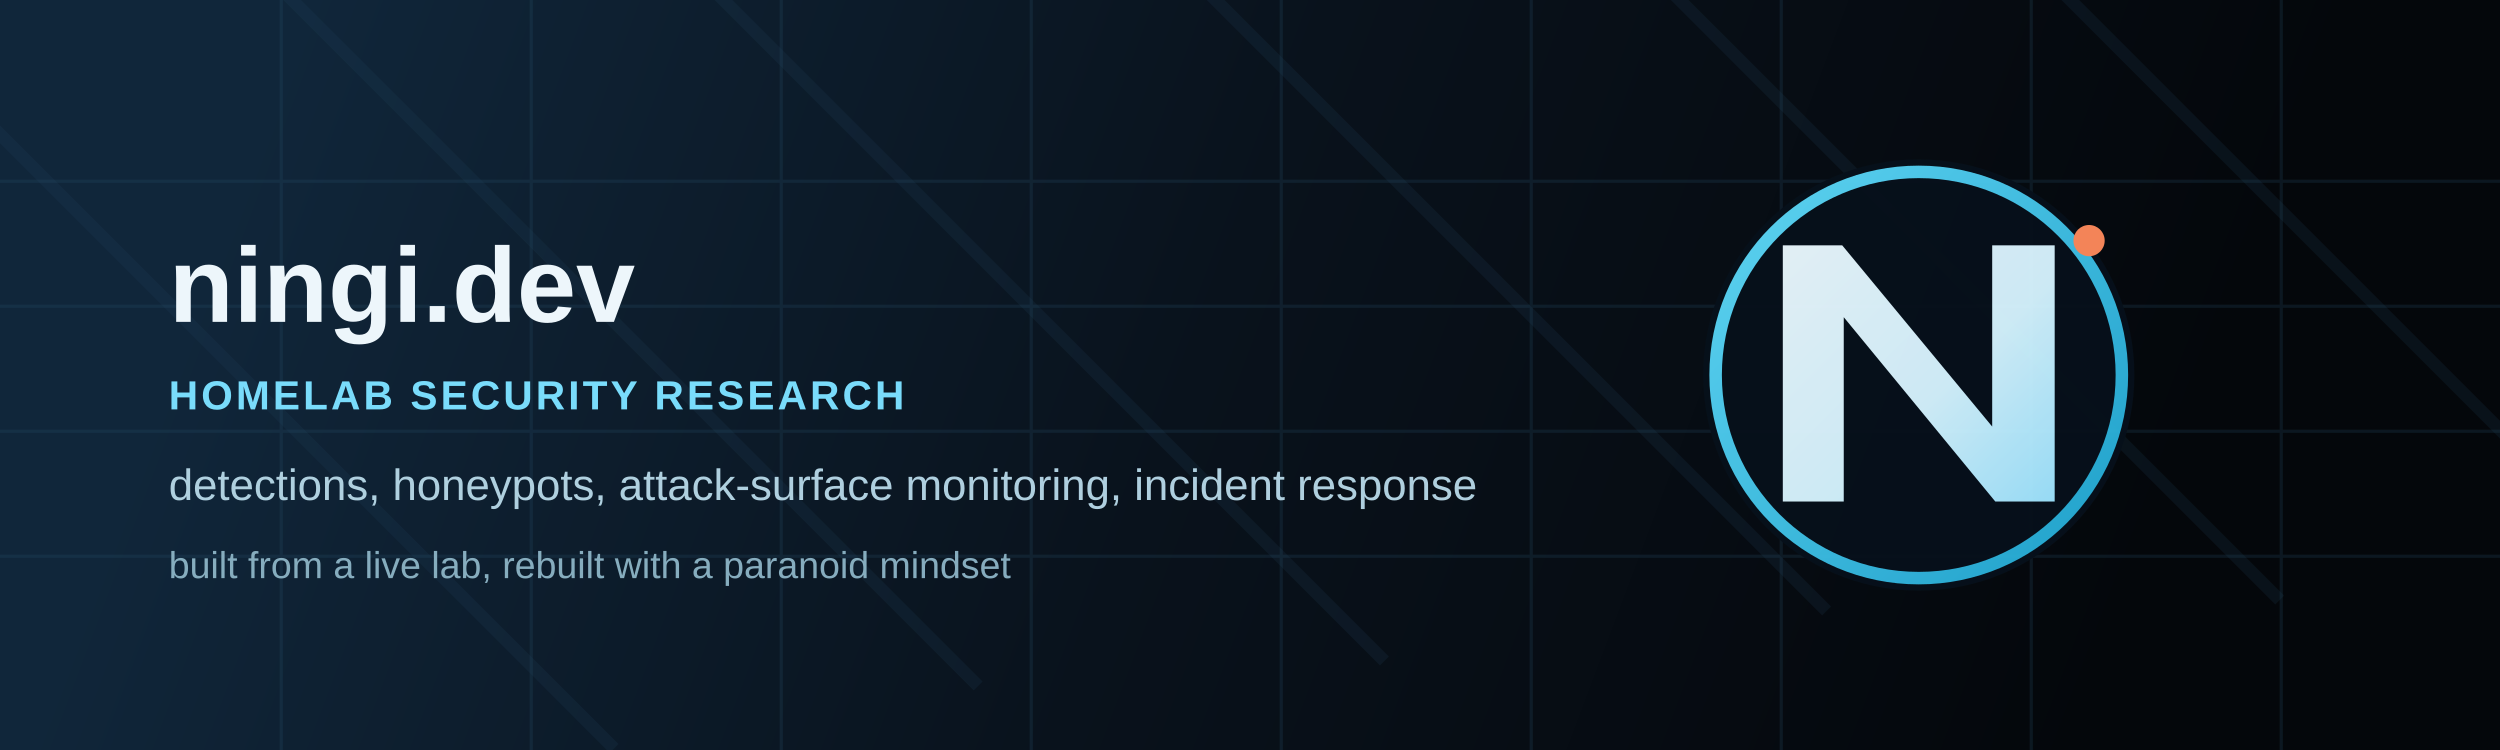
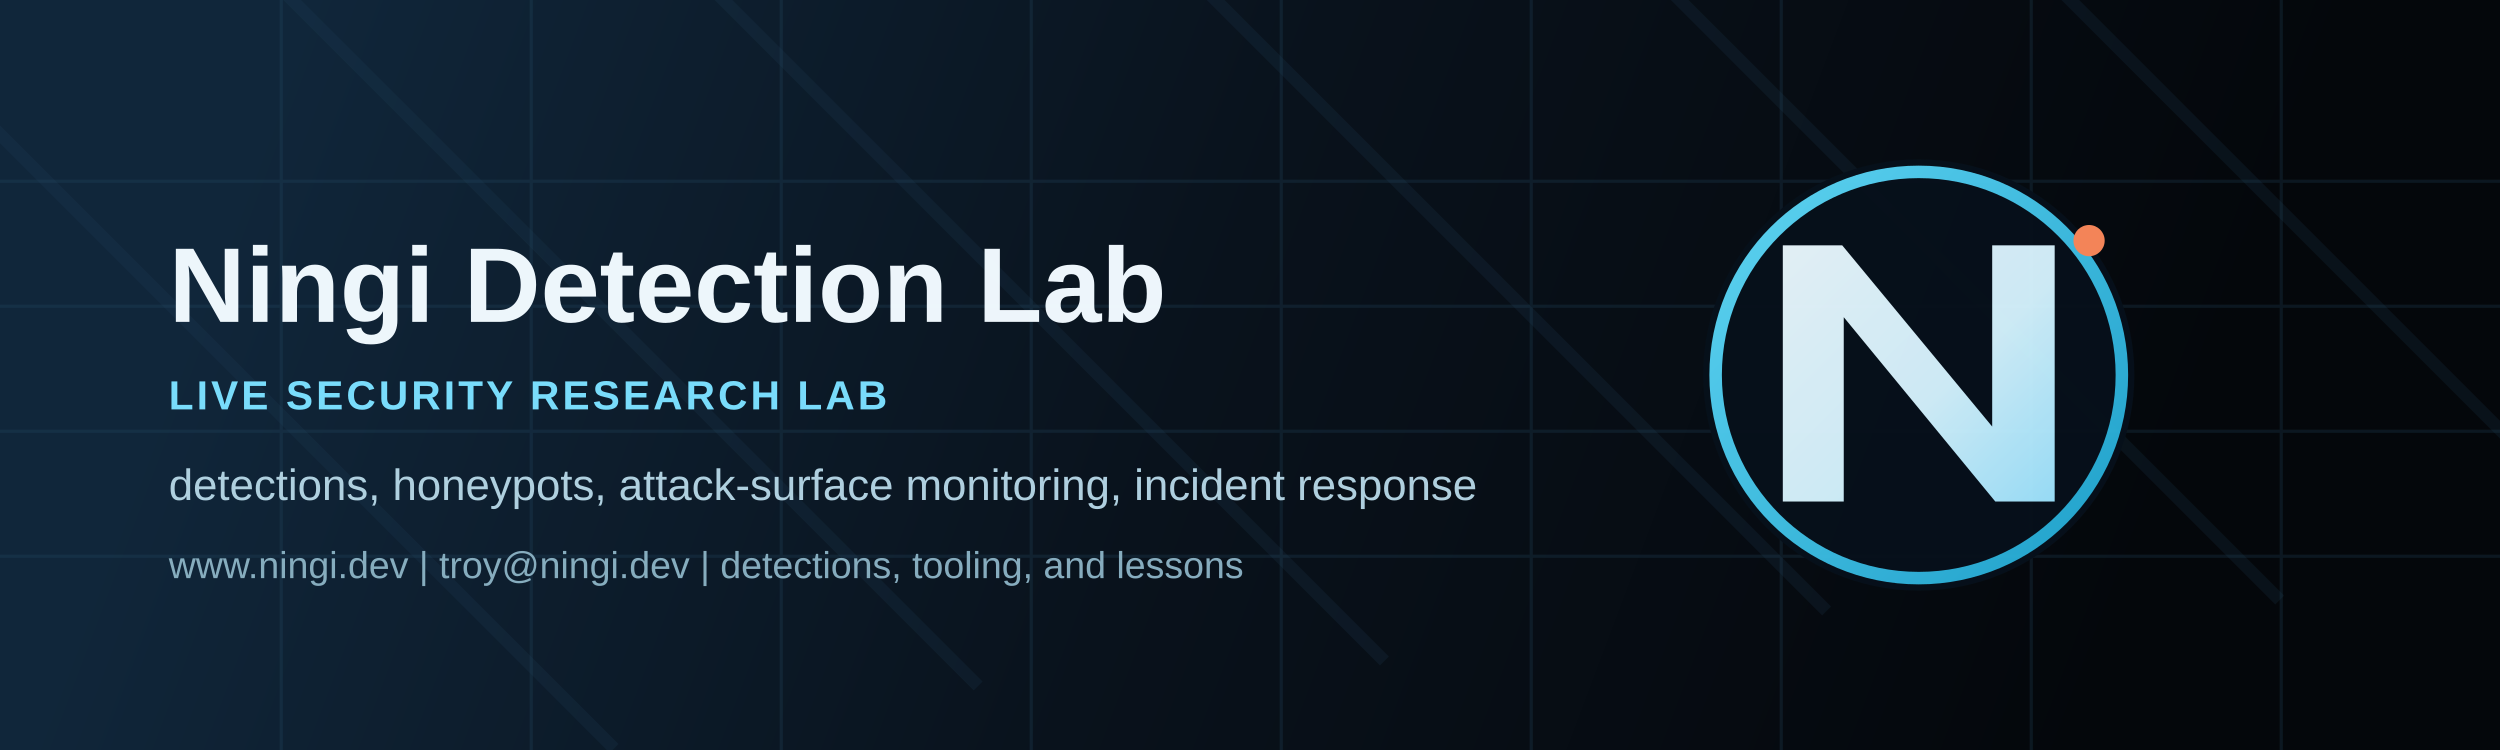
<svg xmlns="http://www.w3.org/2000/svg" width="1600" height="480" viewBox="0 0 1600 480" fill="none">
  <defs>
    <linearGradient id="bg" x1="174" y1="58" x2="1327" y2="492" gradientUnits="userSpaceOnUse">
      <stop stop-color="#10263A" />
      <stop offset="0.5" stop-color="#09121C" />
      <stop offset="1" stop-color="#04070B" />
    </linearGradient>
    <linearGradient id="ring" x1="1096" y1="82" x2="1441" y2="399" gradientUnits="userSpaceOnUse">
      <stop stop-color="#67E0FF" />
      <stop offset="1" stop-color="#109BC8" />
    </linearGradient>
    <linearGradient id="mark" x1="1111" y1="121" x2="1346" y2="359" gradientUnits="userSpaceOnUse">
      <stop stop-color="#F4FBFF" />
      <stop offset="0.55" stop-color="#D6F4FF" />
      <stop offset="1" stop-color="#83DEFF" />
    </linearGradient>
  </defs>
  <rect width="1600" height="480" fill="url(#bg)" />
  <g opacity="0.18">
    <path d="M-14 72L393 479" stroke="#22455F" stroke-width="8" />
    <path d="M147 -40L626 439" stroke="#22455F" stroke-width="8" />
    <path d="M407 -56L886 423" stroke="#22455F" stroke-width="8" />
    <path d="M690 -88L1169 391" stroke="#22455F" stroke-width="8" />
    <path d="M980 -95L1459 384" stroke="#22455F" stroke-width="8" />
    <path d="M1255 -70L1734 409" stroke="#22455F" stroke-width="8" />
  </g>
  <g opacity="0.22">
    <path d="M0 116H1600" stroke="#2A536E" stroke-width="2" />
    <path d="M0 196H1600" stroke="#2A536E" stroke-width="2" />
    <path d="M0 276H1600" stroke="#2A536E" stroke-width="2" />
    <path d="M0 356H1600" stroke="#2A536E" stroke-width="2" />
    <path d="M180 0V480" stroke="#2A536E" stroke-width="2" />
    <path d="M340 0V480" stroke="#2A536E" stroke-width="2" />
    <path d="M500 0V480" stroke="#2A536E" stroke-width="2" />
    <path d="M660 0V480" stroke="#2A536E" stroke-width="2" />
    <path d="M820 0V480" stroke="#2A536E" stroke-width="2" />
    <path d="M980 0V480" stroke="#2A536E" stroke-width="2" />
    <path d="M1140 0V480" stroke="#2A536E" stroke-width="2" />
    <path d="M1300 0V480" stroke="#2A536E" stroke-width="2" />
    <path d="M1460 0V480" stroke="#2A536E" stroke-width="2" />
  </g>
  <g opacity="0.95">
    <circle cx="1228" cy="240" r="138" fill="#06101A" />
    <circle cx="1228" cy="240" r="130" stroke="url(#ring)" stroke-width="8" />
    <path d="M1141 321V157H1179L1275 273V157H1315V321H1277L1180 203V321H1141Z" fill="url(#mark)" />
    <circle cx="1337" cy="154" r="10" fill="#FF8A5B" />
  </g>
  <g opacity="0.98">
-     <text x="108" y="206" fill="#F2FAFF" font-family="Segoe UI, Arial, sans-serif" font-size="68" font-weight="700">ningi.dev</text>
-     <text x="108" y="262" fill="#7BDFFF" font-family="Segoe UI, Arial, sans-serif" font-size="26" font-weight="600" letter-spacing="2">HOMELAB SECURITY RESEARCH</text>
+     <text x="108" y="206" fill="#F2FAFF" font-family="Segoe UI, Arial, sans-serif" font-size="68" font-weight="700">Ningi Detection Lab</text>
+     <text x="108" y="262" fill="#7BDFFF" font-family="Segoe UI, Arial, sans-serif" font-size="26" font-weight="600" letter-spacing="2">LIVE SECURITY RESEARCH LAB</text>
    <text x="108" y="320" fill="#B3D3E2" font-family="Segoe UI, Arial, sans-serif" font-size="28">detections, honeypots, attack-surface monitoring, incident response</text>
-     <text x="108" y="370" fill="#89AFC1" font-family="Segoe UI, Arial, sans-serif" font-size="24">built from a live lab, rebuilt with a paranoid mindset</text>
+     <text x="108" y="370" fill="#89AFC1" font-family="Segoe UI, Arial, sans-serif" font-size="24">www.ningi.dev | troy@ningi.dev | detections, tooling, and lessons</text>
  </g>
</svg>
